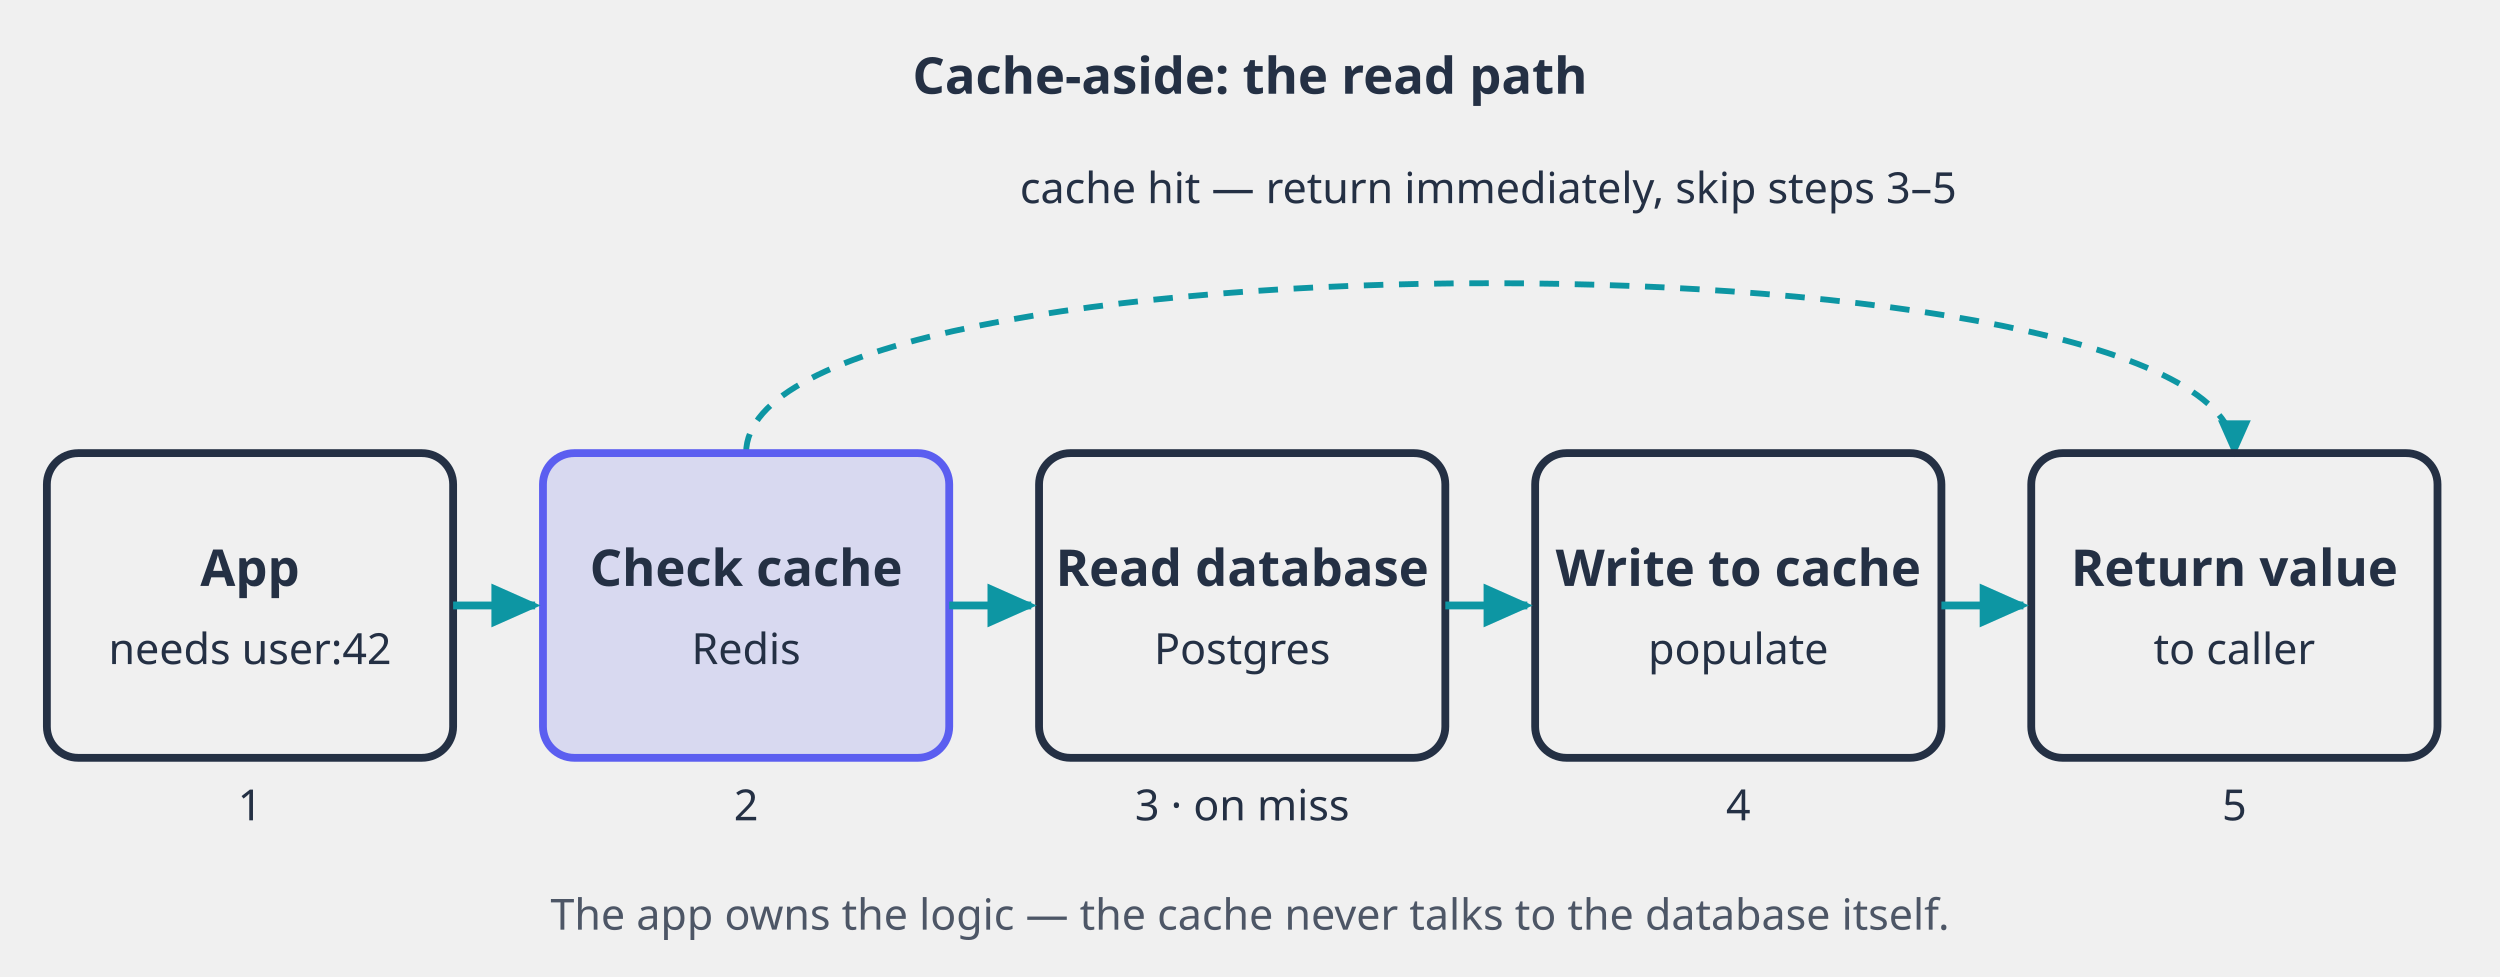
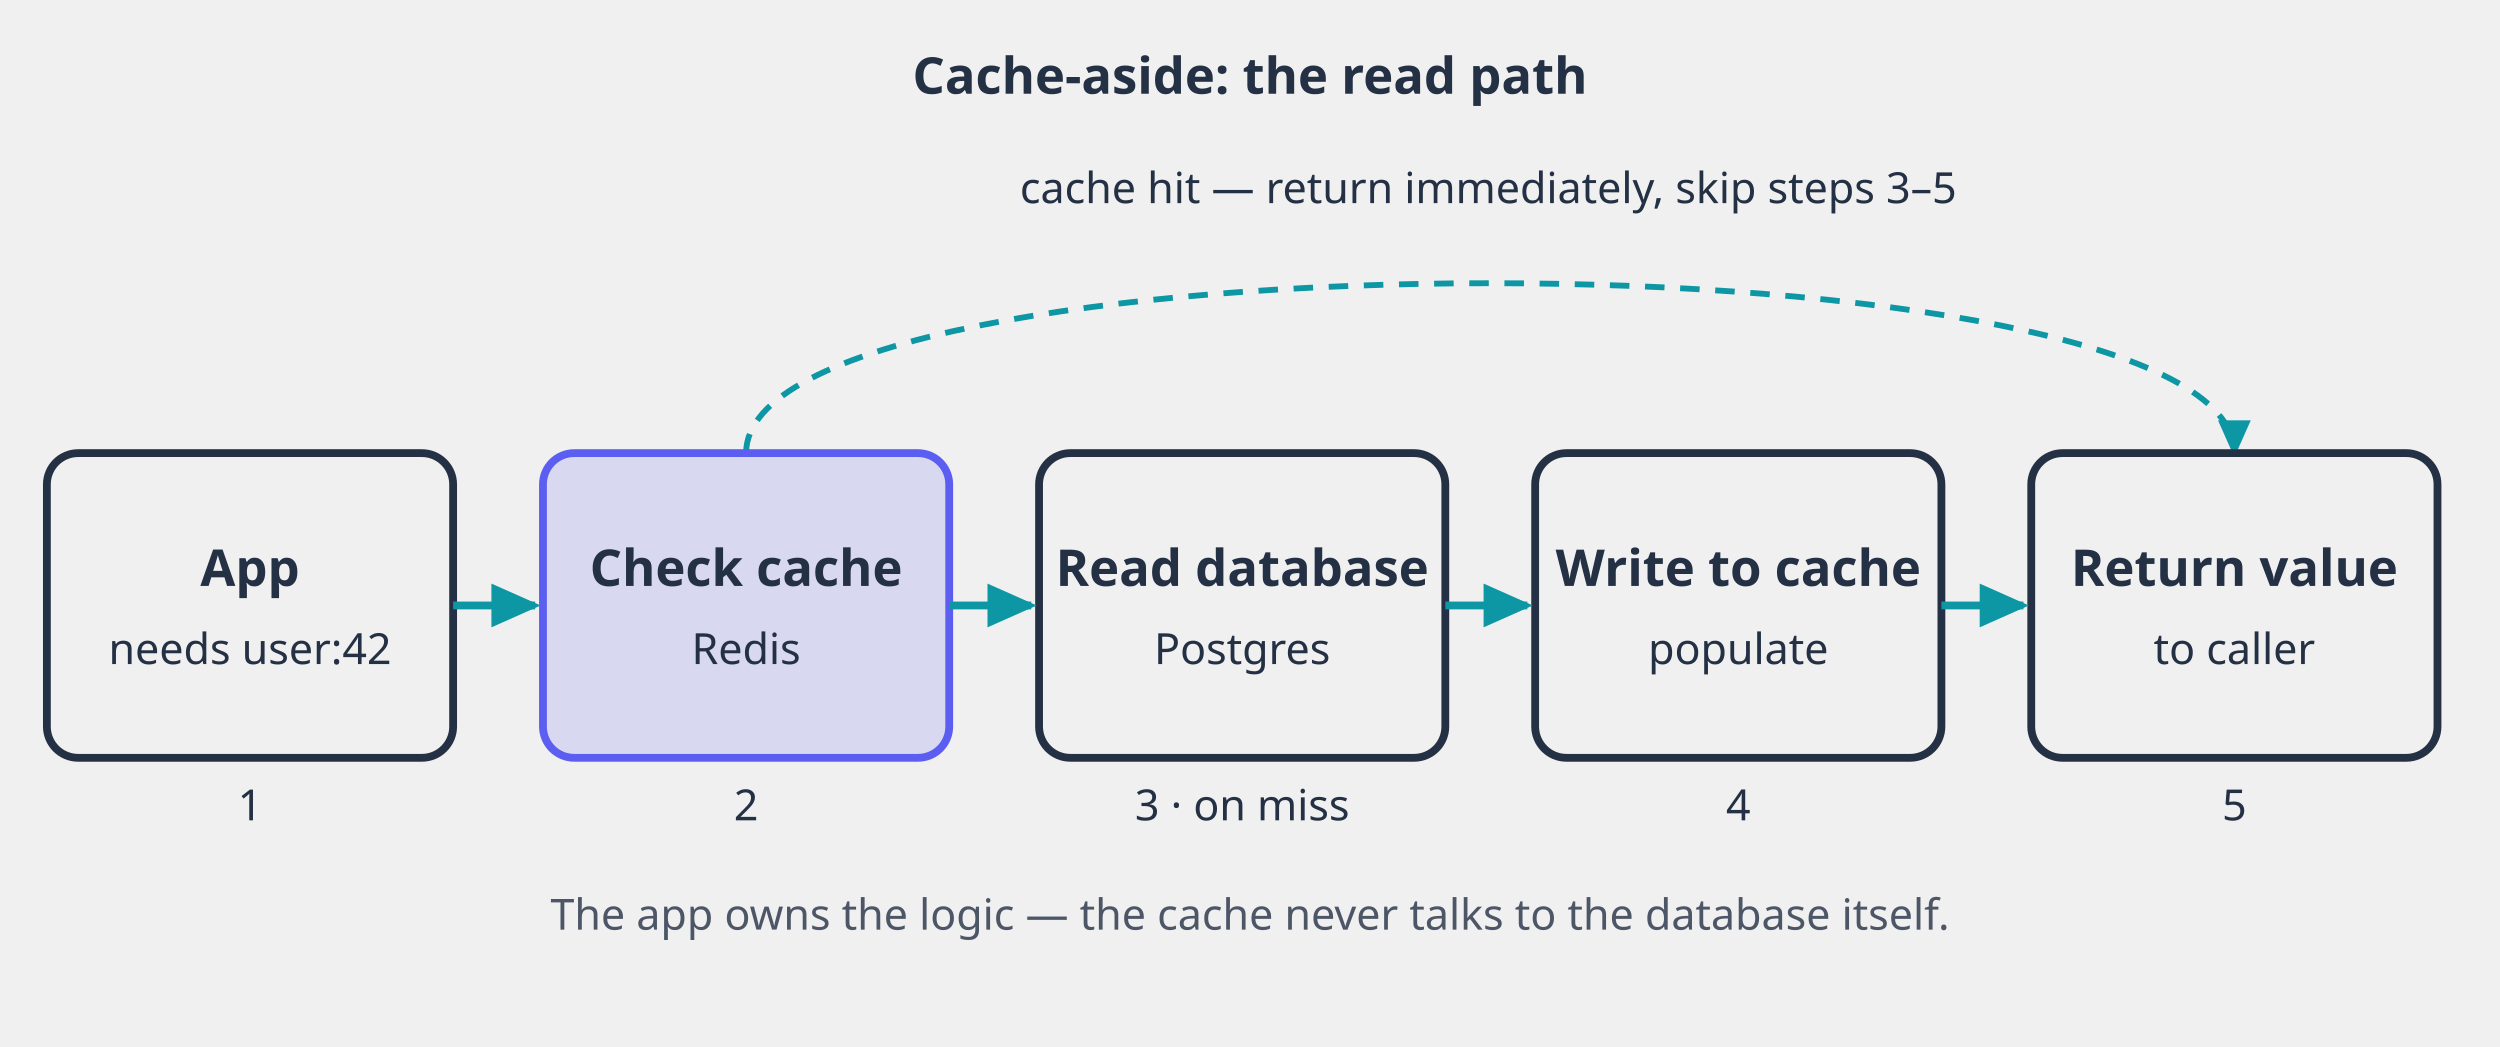
- <svg xmlns="http://www.w3.org/2000/svg" viewBox="0 0 640 250" role="img" aria-label="Cache-aside flow: app checks cache, falls through to database on miss, then populates the cache" style="max-width:100%;height:auto;margin:1.5rem auto;display:block;font:13px/1.3 ui-sans-serif,system-ui,sans-serif;">
+ <svg xmlns="http://www.w3.org/2000/svg" viewBox="0 0 640 268" role="img" aria-label="Cache-aside flow: app checks cache, falls through to database on miss, then populates the cache" style="font:13px/1.3 ui-sans-serif,system-ui,sans-serif;">
  <style>
    svg{color:#243044;}
    .flow{stroke:#0d96a3;}
    .flowfill{fill:#0d96a3;}
    .hl{fill:#5b5ef0;fill-opacity:.16;stroke:#5b5ef0;}
    .hl-solid{fill:#5b5ef0;stroke:#5b5ef0;}
    .on-hl{fill:#ffffff;}
    .step{fill:#64748b;stroke:#64748b;}
  </style>
  <defs>
    <marker id="ca-arrow" viewBox="0 0 10 10" refX="8" refY="5" markerWidth="7" markerHeight="7" orient="auto-start-reverse">
      <path class="flowfill" d="M0,1 L9,5 L0,9 z" fill="currentColor" />
    </marker>
  </defs>
  <text x="320" y="24" text-anchor="middle" fill="currentColor" font-weight="600">Cache-aside: the read path</text>
  <path class="flow" d="M191 116 C 191 58, 572 58, 572 116" fill="none" stroke="currentColor" stroke-width="1.5" stroke-dasharray="5 4" marker-end="url(#ca-arrow)" />
  <text x="381" y="52" text-anchor="middle" fill="currentColor" font-size="11">cache hit — return immediately, skip steps 3–5</text>
  <g fill="none" stroke="currentColor" stroke-width="2">
    <rect x="12" y="116" width="104" height="78" rx="8" />
    <rect class="hl" x="139" y="116" width="104" height="78" rx="8" fill="currentColor" fill-opacity="0.1" stroke="currentColor" />
    <rect x="266" y="116" width="104" height="78" rx="8" />
    <rect x="393" y="116" width="104" height="78" rx="8" />
    <rect x="520" y="116" width="104" height="78" rx="8" />
  </g>
  <g fill="currentColor" text-anchor="middle">
    <text x="64" y="150" font-weight="600">App</text>
    <text x="64" y="170" font-size="11">needs user:42</text>
    <text x="191" y="150" font-weight="600">Check cache</text>
    <text x="191" y="170" font-size="11">Redis</text>
    <text x="318" y="150" font-weight="600">Read database</text>
    <text x="318" y="170" font-size="11">Postgres</text>
    <text x="445" y="150" font-weight="600">Write to cache</text>
    <text x="445" y="170" font-size="11">populate</text>
    <text x="572" y="150" font-weight="600">Return value</text>
    <text x="572" y="170" font-size="11">to caller</text>
  </g>
  <g class="flow" stroke="currentColor" stroke-width="2" fill="none">
    <path class="flow" d="M116 155 H137" marker-end="url(#ca-arrow)" />
    <path class="flow" d="M243 155 H264" marker-end="url(#ca-arrow)" />
    <path class="flow" d="M370 155 H391" marker-end="url(#ca-arrow)" />
    <path class="flow" d="M497 155 H518" marker-end="url(#ca-arrow)" />
  </g>
  <g fill="currentColor" text-anchor="middle" font-size="11">
    <text x="64" y="210">1</text>
    <text x="191" y="210">2</text>
    <text x="318" y="210">3 · on miss</text>
    <text x="445" y="210">4</text>
    <text x="572" y="210">5</text>
  </g>
  <text x="320" y="238" text-anchor="middle" fill="currentColor" font-size="11" opacity="0.8">The app owns the logic — the cache never talks to the database itself.</text>
</svg>
